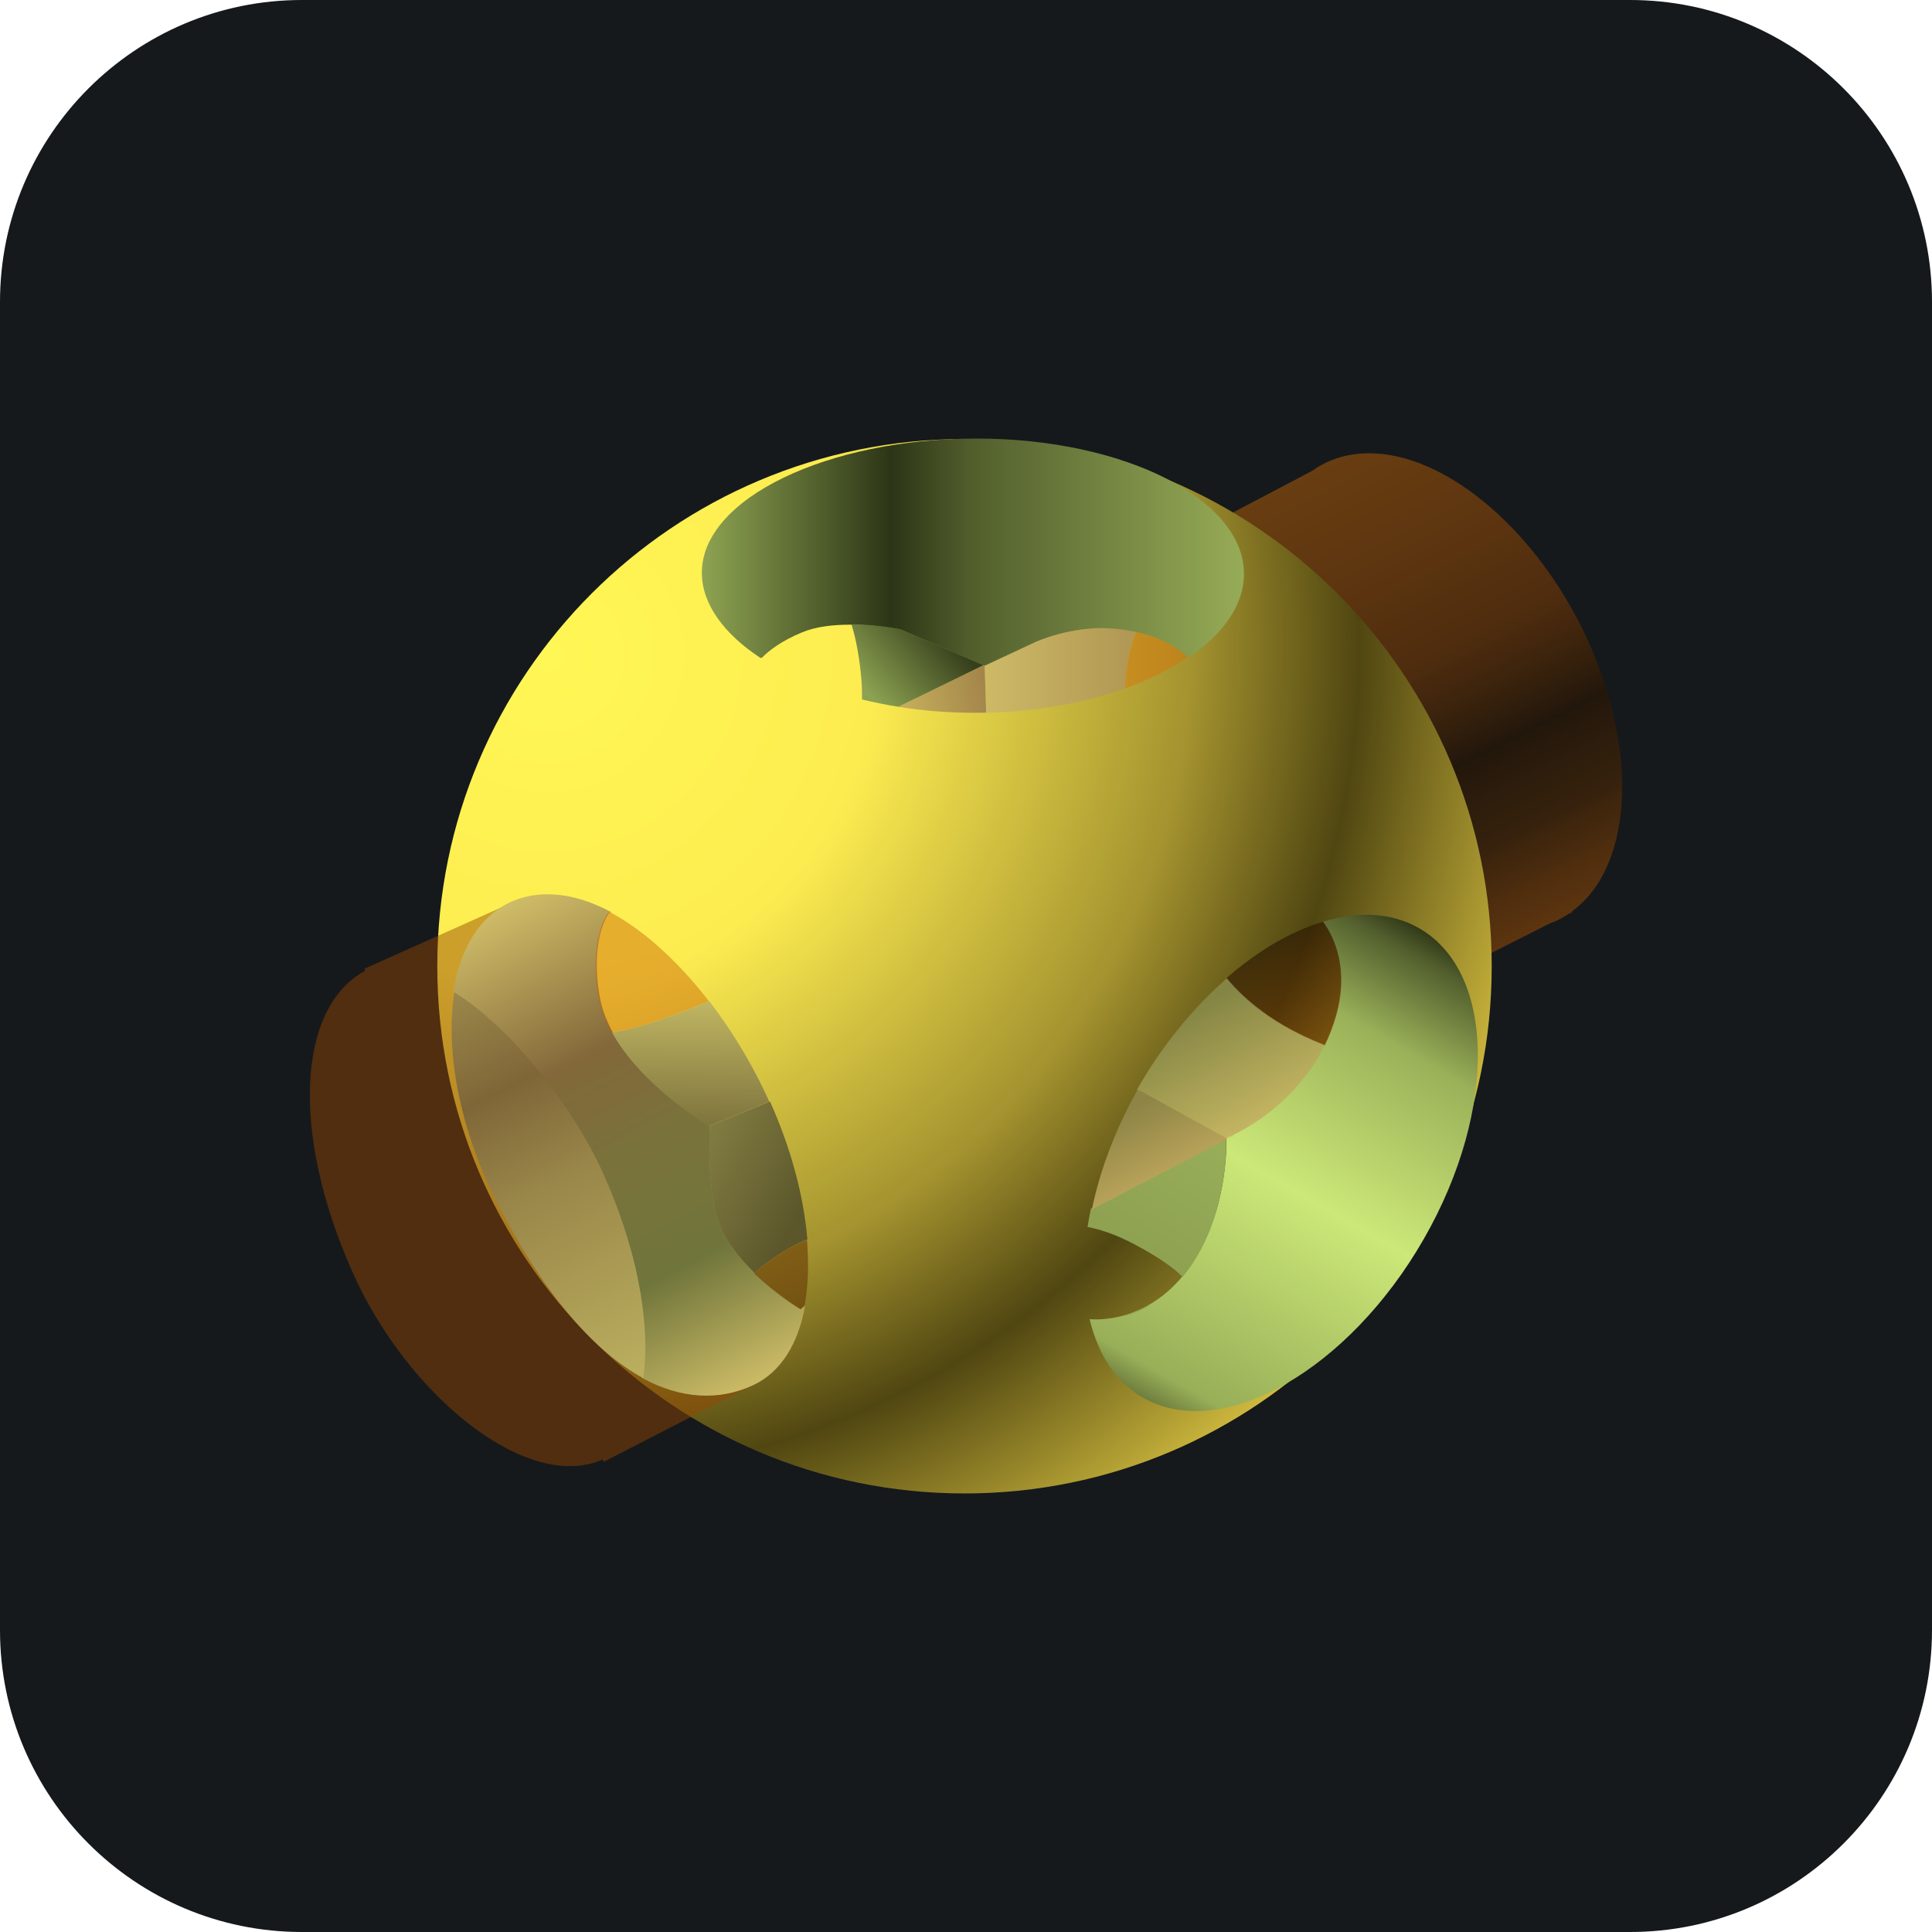
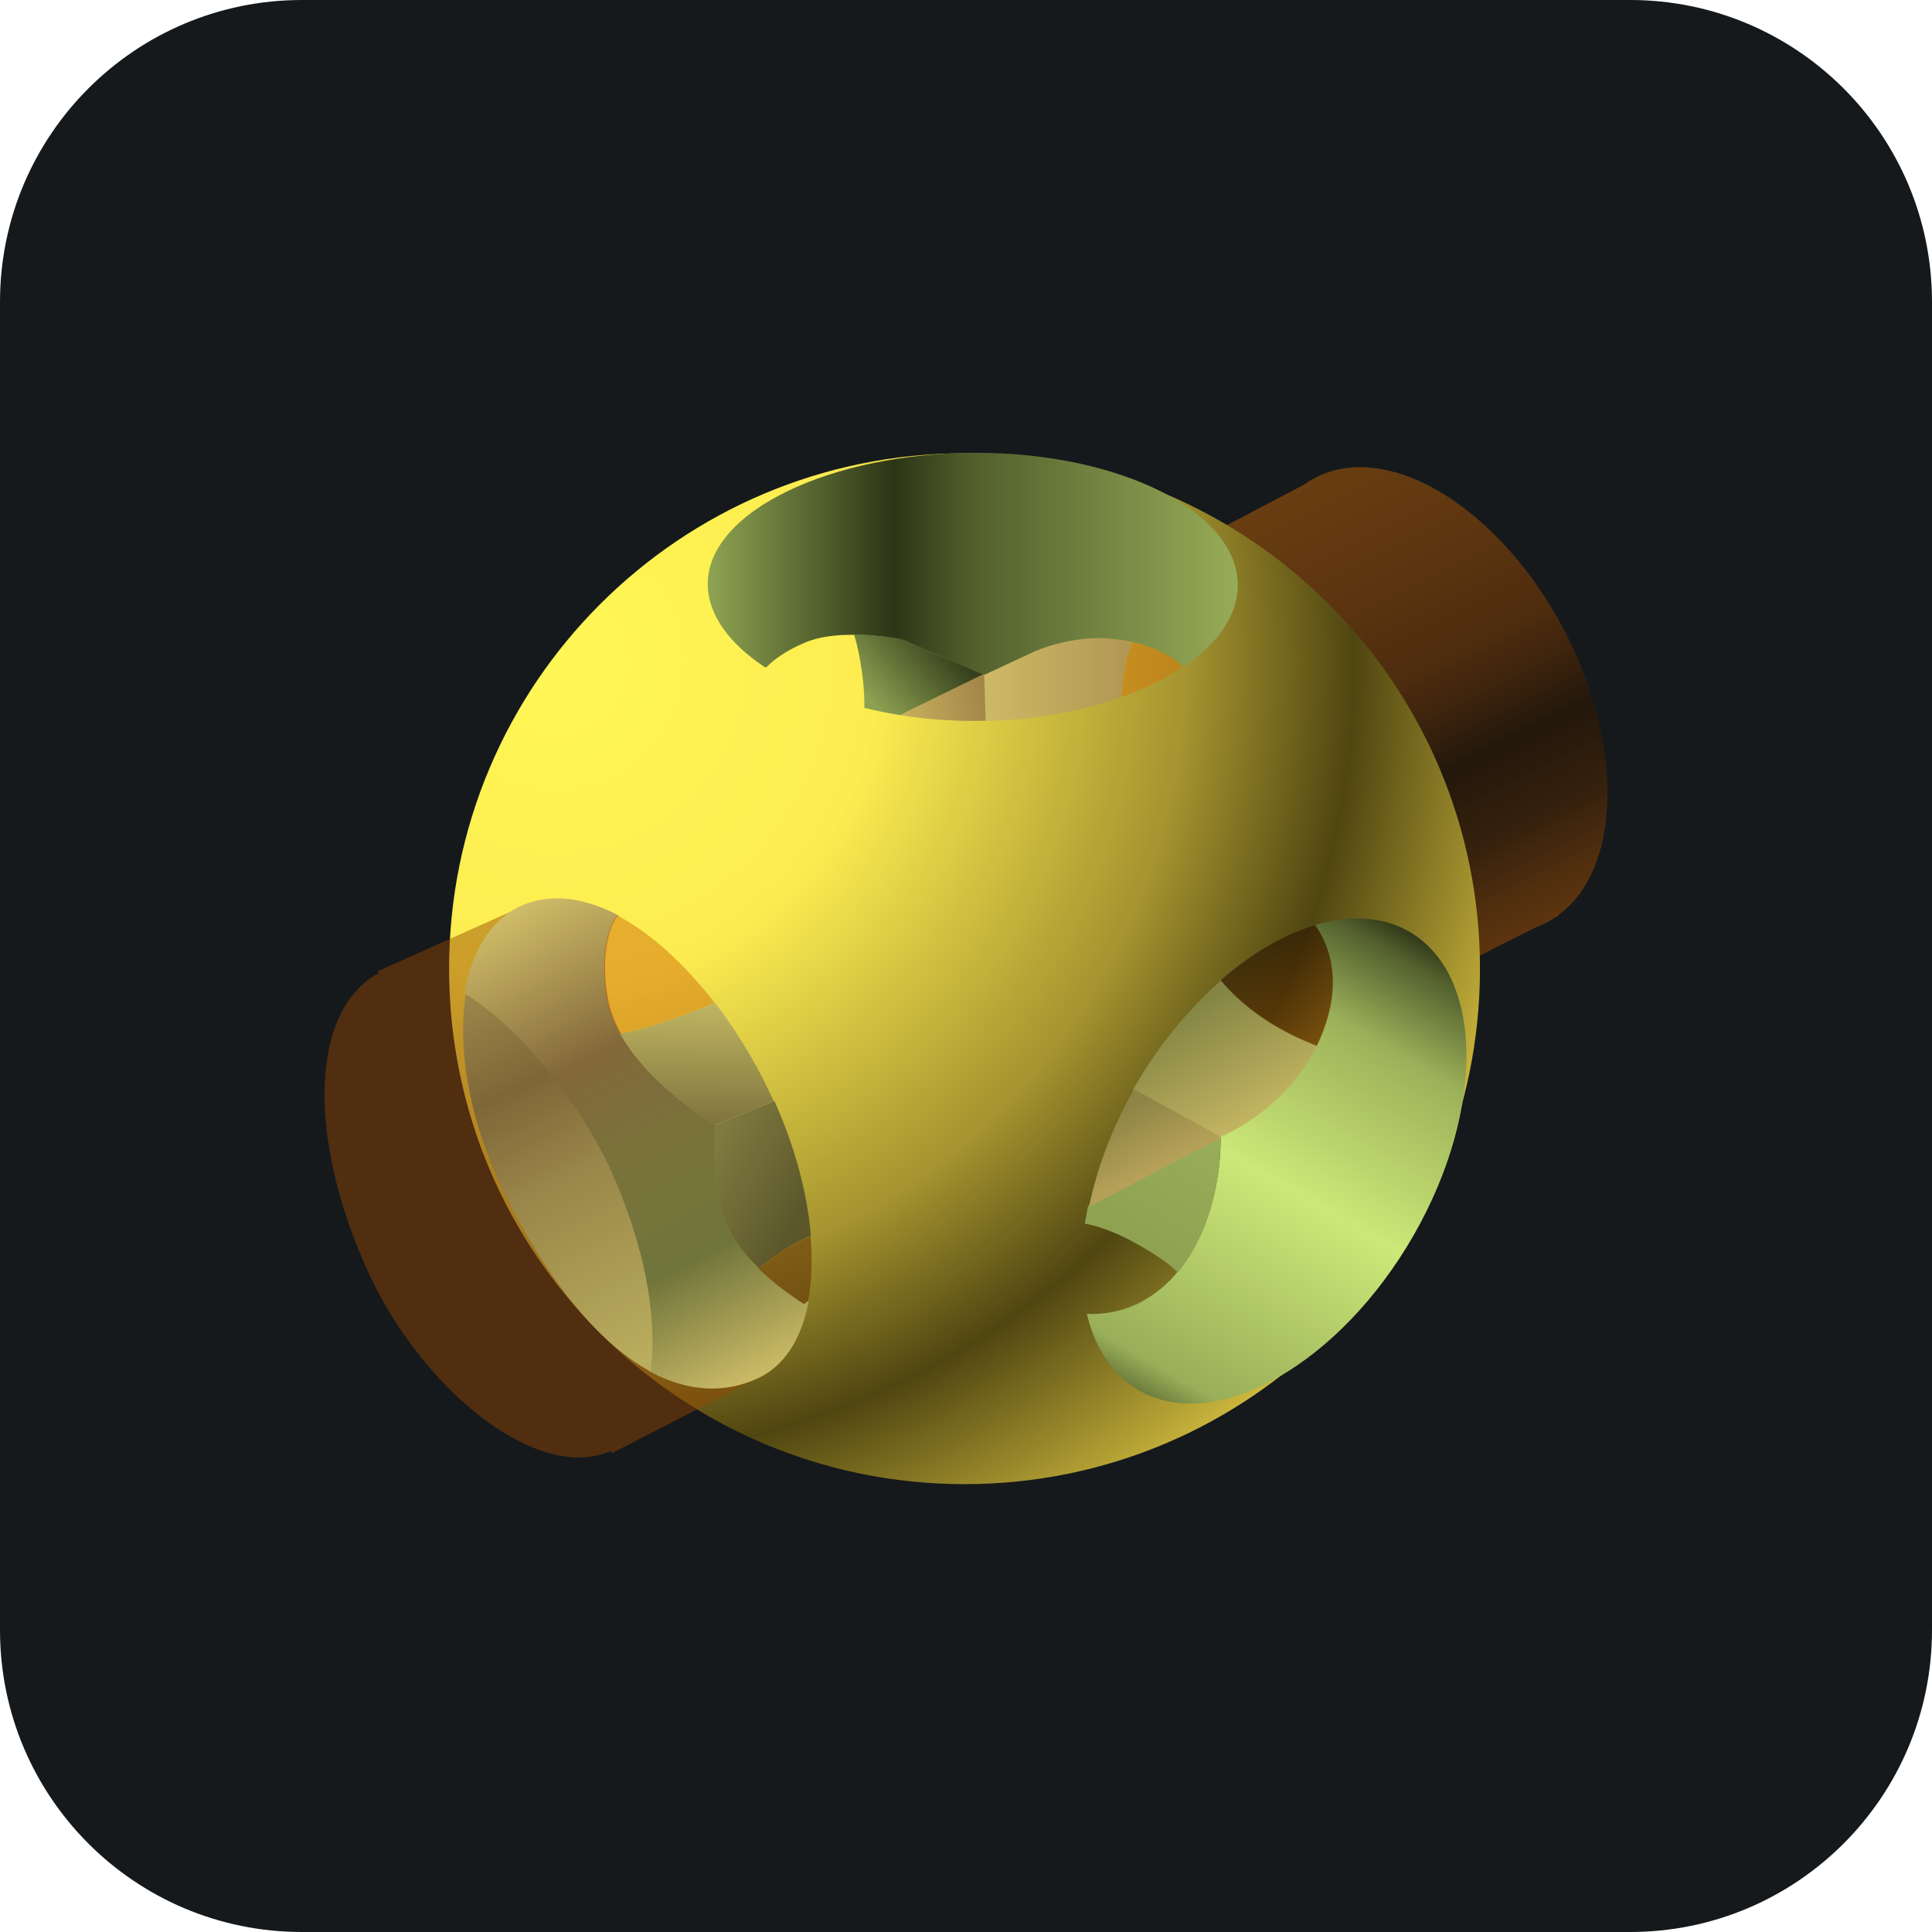
- <svg xmlns="http://www.w3.org/2000/svg" viewBox="0 0 256 256" xml:space="preserve" style="fill-rule:evenodd;clip-rule:evenodd;stroke-linejoin:round;stroke-miterlimit:2">
-   <path d="M256 40v176c0 22.077-17.923 40-40 40H40c-22.077 0-40-17.923-40-40V40C0 17.923 17.923 0 40 0h176c22.077 0 40 17.923 40 40" style="fill:#15191c" />
-   <path d="M1228.63 334.027c-7.43.017-14.39 1.48-20.68 4.35l-.2.091c-2.56 1.205-5 2.642-7.31 4.305l-64.14 33.719 120.02 223.197 62.48-31.599c1.04-.365 2.07-.766 3.08-1.202a46 46 0 0 0 6.11-3.451l1.94-.98-.16-.315c31.37-22.854 33.46-83.915 4.84-141.396-25.52-51.175-69.05-86.801-105.98-86.719" style="fill:url(#a)" transform="translate(-145.574 -28.828)scale(.26611)" />
-   <path d="M1027.3 326.934c-144.981 0-262.514 117.533-262.514 262.518S882.319 851.97 1027.3 851.97c144.99 0 262.52-117.533 262.52-262.518s-117.53-262.518-262.52-262.518" style="fill:url(#b)" transform="translate(-145.574 -28.828)scale(.26611)" />
-   <path d="M1357.39-7.615c-16.63 14.418-32.01 33.122-44.32 54.533-.22.377-.42.757-.64 1.135l44.58 24.906c0-.114-.01-.494-.01-.494s32.9-12.728 49.17-46.832c-8.2-3.206-18.33-7.894-27.68-14.299-10.13-6.939-16.89-13.819-21.1-18.949" style="fill:url(#c)" transform="translate(-198.616 131.637)scale(.26611)" />
-   <path d="M1430.22-39.061c-7.94-.428-16.42.701-25.21 3.353 5.66 7.672 13.07 23.732 6.45 46.957-12.7 44.622-54.44 60.733-54.44 60.733s1.5 32.864-15.69 60.34c-19.82 31.673-48.11 30.245-52.41 29.851 4.39 18.573 14.04 32.384 27.77 39.76 39.27 20.95 101.33-14.703 138.61-79.633s35.67-134.548-3.6-155.498c-6.42-3.429-13.65-5.402-21.48-5.863" style="fill:url(#d)" transform="translate(-198.616 131.637)scale(.26611)" />
-   <path d="M1405.22-35.72c-16.14 4.798-32.6 14.535-47.96 27.926.03.144.05.289.07.435 4.21 5.128 10.96 11.996 21.07 18.924 9.35 6.399 19.47 11.084 27.66 14.289a89 89 0 0 0 5.61-14.617c6.62-23.226-.79-39.286-6.45-46.957" style="fill:url(#e)" transform="translate(-198.616 131.637)scale(.26611)" />
-   <path d="m1360.45 70.742-2.9 1.489c.5-.204 1.31-.55 2.9-1.323zm-3.53 1.813-67.36 34.635c-.64 3.045-1.2 6.07-1.67 9.066 6.32 1.218 14.19 3.775 23.53 8.744 13.33 7.096 20.24 12.512 23.83 16.147a76 76 0 0 0 5.98-8.309c17.11-27.343 15.71-59.968 15.69-60.283m-37.65 82.5-13.9 5.928a55.2 55.2 0 0 0 13.9-5.928" style="fill:url(#f)" transform="translate(-198.616 131.637)scale(.26611)" />
-   <path d="M1312.89 47.803c-11.07 19.642-18.81 40.15-22.84 59.754l67.56-35.166v-.012z" style="fill:url(#g)" transform="translate(-198.616 131.637)scale(.26611)" />
-   <path d="M1093.72-336.426c-17.48-.201-33.09 6.689-33.09 6.689l-25.38 11.848.76 23.762c25.46-.598 49.13-5.056 69.02-12.204.24-4.481.64-9.38 1.36-13.328.97-5.392 2.66-10.746 4.11-14.746-3.95-.879-8.34-1.546-13.26-1.883-1.18-.08-2.35-.125-3.52-.138" style="fill:url(#h)" transform="translate(-145 172.723)scale(.26611)" />
-   <path d="M1031.08-430.697c-73.572 0-136.717 29.591-136.717 66.81 0 15.606 11.004 30.455 29.201 42.44l.702-.108c3.362-3.426 9.498-8.301 20.105-12.691 6.917-2.863 15.532-3.763 23.6-3.77 13.446-.011 25.371 2.457 25.371 2.457l41.778 18 25.87-12.072s17.75-7.839 36.61-6.551c21.18 1.448 32.91 8.843 38.81 14.319l.5.15c17.16-11.757 27.39-26.259 27.39-41.592 0-37.22-59.64-67.393-133.22-67.392" style="fill:url(#i)" transform="translate(-145 172.723)scale(.26611)" />
-   <path d="m1035.17-317.984-.48.225-.18-.078-42.336 20.726c12.086 1.92 24.816 2.967 37.896 2.967 1.96 0 3.91-.033 5.86-.078z" style="fill:url(#j)" transform="translate(-145 172.723)scale(.26611)" />
-   <path d="M968.836-338.232c1.056 3.318 2.15 7.611 3.125 13.172 1.965 11.216 2.256 19.445 2.181 24.285a223 223 0 0 0 18.133 3.637l42.335-20.726-41.601-17.922s-11.227-2.317-24.173-2.446" style="fill:url(#k)" transform="translate(-145 172.723)scale(.26611)" />
-   <path d="M1110.58-334.373c-1.45 3.999-3.14 9.354-4.11 14.746-.72 3.947-1.12 8.846-1.36 13.328 11.91-4.278 22.45-9.52 31.21-15.475-4.5-4.228-12.53-9.655-25.74-12.599" style="fill:#dd6b00;fill-opacity:.41" transform="translate(-145 172.723)scale(.26611)" />
-   <path d="m800.322 558.539-71.877 32.195.467.963c-34.027 18.397-37.044 81.081-6.394 149.942 27.394 61.546 86.518 109.498 123.959 93.699.21-.089.413-.186.621-.277l.566 1.168 79.217-40.786-.317-.613c-36.32 13.887-82.297-11.072-123.459-90.865-31.017-60.13-30.861-121.919-2.783-145.426" style="fill:#964700;fill-opacity:.47" transform="translate(-145.574 -28.828)scale(.26611)" />
-   <path d="M555.494-26.958c-6.248.149-12.073 1.458-17.353 3.908-15.517 7.2-25.129 23.432-28.518 44.741 29.535 18.402 59.7 58.474 73.658 89.216 17.187 37.854 24.181 74.908 20.461 102.983 19.646 10.68 38.551 11.334 55.233 3.596 13.948-6.471 22.54-20.832 25.963-39.745l-2.159 1.844s-27.689-16.513-38.847-38.271c-8.75-17.062-6.432-52.826-6.432-52.826s-48.652-28.413-54.891-64.479c-5.105-29.521 4.76-41.711 4.76-41.711l1.096-.324c-10.164-5.449-20.387-8.637-30.268-8.924a52 52 0 0 0-2.703-.008m73.098 42.299c.485.551.97 1.099 1.451 1.658-.481-.559-.967-1.107-1.451-1.658m3.887 4.539c.423.51.841 1.028 1.261 1.543-.42-.515-.838-1.033-1.261-1.543m2.732 3.367q.603.753 1.201 1.514-.598-.76-1.201-1.514m6.309 8.278q.488.674.974 1.353-.486-.679-.974-1.353m2.746 3.861q.422.603.842 1.211-.42-.608-.842-1.211m3.24 4.756c.241.363.477.732.717 1.098-.24-.366-.476-.735-.717-1.098m5.389 8.49.281.461zm2.619 4.408q.327.568.652 1.139-.325-.571-.652-1.139m2.369 4.178q.309.553.615 1.107-.306-.554-.615-1.107m5.658 10.775q.264.534.526 1.069zm3.151 6.604.306.68zm2.617 5.918c.106.249.216.499.322.748-.106-.25-.216-.499-.322-.748m5.088 12.906.107.305zm1.886 5.469c.15.451.303.901.45 1.351-.147-.45-.3-.9-.45-1.351m2.086 6.58q.171.574.338 1.148-.167-.573-.338-1.148m1.643 5.773c.092.343.19.686.281 1.028-.091-.342-.189-.685-.281-1.028m3.008 12.633c.057.278.108.553.164.83-.056-.277-.107-.552-.164-.83m1.013 5.356q.114.638.223 1.275-.11-.637-.223-1.275m.967 6.066c.073.511.138 1.019.205 1.527-.068-.508-.132-1.016-.205-1.527m.682 5.442c.043.391.094.787.135 1.177-.041-.39-.092-.786-.135-1.177m.537 5.794c.053.715.107 1.432.15 2.141-.043-.71-.097-1.425-.15-2.141m-.395 25.274" style="fill:url(#l)" transform="translate(-75.573 125.674)scale(.26611)" />
-   <path d="m667.396 76.201-30.032 12.123.057.034s-2.318 35.764 6.432 52.826c3.882 7.57 9.769 14.479 15.791 20.304 2.514-2.204 5.369-4.499 8.509-6.673 7.2-4.984 13.197-8.033 17.866-9.915-1.79-21.332-8.043-45.145-18.623-68.699" style="fill:url(#m)" transform="translate(-75.573 125.674)scale(.26611)" />
-   <path d="M510.234 21.835c-4.662 29.314 2.455 68.239 22.188 106.492 23.308 45.185 48.162 72.785 71.931 85.707 3.72-28.075-3.274-65.129-20.461-102.983-13.957-30.742-44.123-70.814-73.658-89.216" style="fill:url(#n)" transform="translate(-75.573 125.674)scale(.26611)" />
-   <path d="m587.881-18.005-1.095.324s-9.866 12.19-4.76 41.711c1.08 6.245 3.452 12.253 6.603 17.932 6.126-1.062 13.321-2.794 21.627-5.621a476 476 0 0 0 26.78-10c-14.912-19.358-31.945-35.119-49.155-44.346" style="fill:#c85e00;fill-opacity:.44" transform="translate(-75.573 125.674)scale(.26611)" />
-   <path d="M637.187 26.282a475 475 0 0 1-26.779 10c-8.307 2.828-15.502 4.56-21.627 5.621 14.973 26.984 47.913 46.328 48.23 46.514l30.031-12.123a248 248 0 0 0-6.771-13.916c-6.76-12.845-14.578-25.053-23.084-36.096" style="fill:url(#o)" transform="translate(-75.573 125.674)scale(.26611)" />
-   <path d="M685.81 145.117c-4.669 1.881-10.666 4.93-17.865 9.914-3.141 2.174-5.995 4.47-8.51 6.673 11.286 10.919 23.056 17.967 23.056 17.967l2.159-1.843c1.778-9.829 2.152-20.891 1.16-32.711" style="fill:#612f00;fill-opacity:.54" transform="translate(-75.573 125.674)scale(.26611)" />
-   <defs>
-     <linearGradient id="a" x1="0" y1="0" x2="1" y2="0" gradientUnits="userSpaceOnUse" gradientTransform="rotate(63.369 311.849 1138.949)scale(253.188)">
-       <stop offset="0" style="stop-color:#e47200;stop-opacity:.4" />
-       <stop offset=".42" style="stop-color:#8f4200;stop-opacity:.48" />
-       <stop offset=".64" style="stop-color:#2b1600;stop-opacity:.6" />
-       <stop offset=".81" style="stop-color:#512800;stop-opacity:.55" />
-       <stop offset="1" style="stop-color:#b45600;stop-opacity:.45" />
-     </linearGradient>
-     <linearGradient id="c" x1="0" y1="0" x2="1" y2="0" gradientUnits="userSpaceOnUse" gradientTransform="rotate(61.644 669.361 1130.054)scale(68.6428)">
-       <stop offset="0" style="stop-color:#848544;stop-opacity:1" />
-       <stop offset="1" style="stop-color:#c6b763;stop-opacity:1" />
-     </linearGradient>
-     <linearGradient id="d" x1="0" y1="0" x2="1" y2="0" gradientUnits="userSpaceOnUse" gradientTransform="rotate(-60.022 830.272 -1035.677)scale(272.664)">
-       <stop offset="0" style="stop-color:#6a793b;stop-opacity:1" />
-       <stop offset=".06" style="stop-color:#98ae58;stop-opacity:1" />
-       <stop offset=".47" style="stop-color:#cce878;stop-opacity:1" />
-       <stop offset=".79" style="stop-color:#9bb159;stop-opacity:1" />
-       <stop offset=".95" style="stop-color:#53602e;stop-opacity:1" />
-       <stop offset="1" style="stop-color:#303818;stop-opacity:1" />
-     </linearGradient>
-     <linearGradient id="e" x1="0" y1="0" x2="1" y2="0" gradientUnits="userSpaceOnUse" gradientTransform="rotate(58.917 711.436 1207.684)scale(55.1568)">
-       <stop offset="0" style="stop-color:#241000;stop-opacity:.61" />
-       <stop offset="1" style="stop-color:#7a3b00;stop-opacity:.51" />
-     </linearGradient>
-     <linearGradient id="f" x1="0" y1="0" x2="1" y2="0" gradientUnits="userSpaceOnUse" gradientTransform="rotate(-57.599 775.565 -1136.075)scale(62.063)">
-       <stop offset="0" style="stop-color:#8ea252;stop-opacity:1" />
-       <stop offset="1" style="stop-color:#98ad58;stop-opacity:1" />
-     </linearGradient>
-     <linearGradient id="g" x1="0" y1="0" x2="1" y2="0" gradientUnits="userSpaceOnUse" gradientTransform="rotate(62.609 609.662 1105.98)scale(37.7057)">
-       <stop offset="0" style="stop-color:#8d8445;stop-opacity:1" />
-       <stop offset="1" style="stop-color:#b9a35a;stop-opacity:1" />
-     </linearGradient>
-     <linearGradient id="h" x1="0" y1="0" x2="1" y2="0" gradientUnits="userSpaceOnUse" gradientTransform="translate(1035.25 -315.279)scale(70.725)">
-       <stop offset="0" style="stop-color:#cdba66;stop-opacity:1" />
-       <stop offset="1" style="stop-color:#b29855;stop-opacity:1" />
-     </linearGradient>
-     <linearGradient id="i" x1="0" y1="0" x2="1" y2="0" gradientUnits="userSpaceOnUse" gradientTransform="translate(894.363 -374.128)scale(269.938)">
-       <stop offset="0" style="stop-color:#8fa452;stop-opacity:1" />
-       <stop offset=".35" style="stop-color:#2c3516;stop-opacity:1" />
-       <stop offset=".5" style="stop-color:#525f2d;stop-opacity:1" />
-       <stop offset="1" style="stop-color:#97ac57;stop-opacity:1" />
-     </linearGradient>
-     <linearGradient id="j" x1="0" y1="0" x2="1" y2="0" gradientUnits="userSpaceOnUse" gradientTransform="rotate(-11.018 -1047.705 -5305.606)scale(42.01883)">
-       <stop offset="0" style="stop-color:#c5ae5a;stop-opacity:1" />
-       <stop offset="1" style="stop-color:#a3854b;stop-opacity:1" />
-     </linearGradient>
-     <linearGradient id="k" x1="0" y1="0" x2="1" y2="0" gradientUnits="userSpaceOnUse" gradientTransform="rotate(-40.774 86.658 -1469.747)scale(48.4177)">
-       <stop offset="0" style="stop-color:#8ca151;stop-opacity:1" />
-       <stop offset="1" style="stop-color:#363f1c;stop-opacity:1" />
-     </linearGradient>
-     <linearGradient id="l" x1="0" y1="0" x2="1" y2="0" gradientUnits="userSpaceOnUse" gradientTransform="rotate(62.303 283.196 431.784)scale(266.043)">
-       <stop offset="0" style="stop-color:#cebb67;stop-opacity:1" />
-       <stop offset=".32" style="stop-color:#82683a;stop-opacity:1" />
-       <stop offset=".53" style="stop-color:#79733b;stop-opacity:1" />
-       <stop offset=".75" style="stop-color:#70753b;stop-opacity:1" />
-       <stop offset="1" style="stop-color:#c9b965;stop-opacity:1" />
-     </linearGradient>
-     <linearGradient id="m" x1="0" y1="0" x2="1" y2="0" gradientUnits="userSpaceOnUse" gradientTransform="rotate(27.896 111.878 1329.41)scale(55.3018)">
-       <stop offset="0" style="stop-color:#7f7a40;stop-opacity:1" />
-       <stop offset="1" style="stop-color:#5c572b;stop-opacity:1" />
-     </linearGradient>
-     <linearGradient id="n" x1="0" y1="0" x2="1" y2="0" gradientUnits="userSpaceOnUse" gradientTransform="rotate(63.907 236.424 422.139)scale(207.0739)">
-       <stop offset="0" style="stop-color:#9a8649;stop-opacity:1" />
-       <stop offset=".25" style="stop-color:#7f6638;stop-opacity:1" />
-       <stop offset=".5" style="stop-color:#998649;stop-opacity:1" />
-       <stop offset="1" style="stop-color:#baae5e;stop-opacity:1" />
-     </linearGradient>
-     <linearGradient id="o" x1="0" y1="0" x2="1" y2="0" gradientUnits="userSpaceOnUse" gradientTransform="rotate(-89.382 362.078 -278.062)scale(59.29775)">
-       <stop offset="0" style="stop-color:#7f753e;stop-opacity:1" />
-       <stop offset="1" style="stop-color:#bfb461;stop-opacity:1" />
-     </linearGradient>
-     <radialGradient id="b" cx="0" cy="0" r="1" gradientUnits="userSpaceOnUse" gradientTransform="rotate(42.286 -152.907 1277.967)scale(524.041 530.706)">
-       <stop offset="0" style="stop-color:#fff755;stop-opacity:1" />
-       <stop offset=".31" style="stop-color:#fdec50;stop-opacity:1" />
-       <stop offset=".61" style="stop-color:#a4932f;stop-opacity:1" />
-       <stop offset=".77" style="stop-color:#504611;stop-opacity:1" />
-       <stop offset="1" style="stop-color:#dac442;stop-opacity:1" />
-     </radialGradient>
-   </defs>
+ <svg xmlns="http://www.w3.org/2000/svg" width="256" height="256" title="OpenSCAD" viewBox="0 0 256 256" fill="none" id="openscad">
+   <style>
+ #openscad {
+     rect {fill: #15191C}
+ 
+     @media (prefers-color-scheme: light) {
+         rect {fill: #F4F2ED}
+     }
+ }
+ </style>
+   <rect width="256" height="256" rx="40" fill="#15191C" />
+   <path fill-rule="evenodd" clip-rule="evenodd" d="M180.185 61.906C178.252 61.911 176.441 62.291 174.805 63.038L174.753 63.062C174.087 63.375 173.452 63.749 172.851 64.182L156.164 72.954L187.389 131.022L203.644 122.801C203.915 122.707 204.183 122.602 204.445 122.489C204.997 122.23 205.529 121.93 206.035 121.591L206.54 121.336L206.498 121.254C214.66 115.308 215.203 99.422 207.757 84.468C201.118 71.153 189.793 61.885 180.185 61.906Z" fill="url(#paint0_linear_189_100)" />
+   <path fill-rule="evenodd" clip-rule="evenodd" d="M127.806 60.061C90.086 60.061 59.508 90.639 59.508 128.359C59.508 166.079 90.086 196.657 127.806 196.657C165.527 196.657 196.104 166.079 196.104 128.359C196.104 90.639 165.527 60.061 127.806 60.061Z" fill="url(#paint1_radial_189_100)" />
+   <path fill-rule="evenodd" clip-rule="evenodd" d="M161.827 129.903C157.5 133.654 153.499 138.521 150.296 144.091C150.239 144.189 150.187 144.288 150.13 144.386L161.728 150.866C161.728 150.836 161.725 150.738 161.725 150.738C161.725 150.738 170.285 147.426 174.518 138.553C172.384 137.719 169.749 136.5 167.316 134.833C164.681 133.028 162.922 131.238 161.827 129.903Z" fill="url(#paint2_linear_189_100)" />
+   <path fill-rule="evenodd" clip-rule="evenodd" d="M180.775 121.722C178.709 121.611 176.503 121.905 174.216 122.595C175.688 124.591 177.616 128.769 175.894 134.811C172.59 146.42 161.73 150.612 161.73 150.612C161.73 150.612 162.121 159.162 157.648 166.31C152.492 174.551 145.132 174.179 144.013 174.076C145.155 178.909 147.666 182.502 151.238 184.421C161.455 189.871 177.601 180.595 187.3 163.703C196.999 146.81 196.58 128.698 186.363 123.248C184.693 122.355 182.812 121.842 180.775 121.722Z" fill="url(#paint3_linear_189_100)" />
+   <path fill-rule="evenodd" clip-rule="evenodd" d="M174.271 122.591C170.071 123.84 165.789 126.373 161.793 129.857C161.801 129.894 161.806 129.932 161.811 129.97C162.906 131.304 164.663 133.091 167.293 134.893C169.725 136.558 172.358 137.777 174.489 138.611C175.086 137.389 175.575 136.116 175.949 134.808C177.671 128.765 175.743 124.587 174.271 122.591Z" fill="url(#paint4_linear_189_100)" />
+   <path fill-rule="evenodd" clip-rule="evenodd" d="M162.623 150.289L161.868 150.677C161.998 150.624 162.209 150.534 162.623 150.332V150.289ZM161.704 150.761L144.18 159.772C144.013 160.564 143.867 161.351 143.745 162.13C145.389 162.447 147.437 163.113 149.867 164.405C153.335 166.251 155.133 167.661 156.067 168.606C156.633 167.921 157.153 167.199 157.622 166.445C162.074 159.331 161.71 150.843 161.704 150.761ZM151.909 172.225L148.293 173.767C149.563 173.421 150.78 172.902 151.909 172.225Z" fill="url(#paint5_linear_189_100)" />
+   <path fill-rule="evenodd" clip-rule="evenodd" d="M150.249 144.321C147.369 149.431 145.355 154.767 144.307 159.867L161.884 150.718V150.715L150.249 144.321Z" fill="url(#paint6_linear_189_100)" />
+   <path fill-rule="evenodd" clip-rule="evenodd" d="M145.647 84.526C141.099 84.474 137.038 86.266 137.038 86.266L130.435 89.349L130.633 95.531C137.257 95.375 143.415 94.216 148.59 92.356C148.652 91.19 148.756 89.915 148.943 88.888C149.196 87.486 149.635 86.093 150.013 85.052C148.985 84.823 147.843 84.65 146.563 84.562C146.256 84.541 145.951 84.529 145.647 84.526Z" fill="url(#paint7_linear_189_100)" />
+   <path fill-rule="evenodd" clip-rule="evenodd" d="M129.35 60C110.209 60 93.781 67.699 93.781 77.382C93.781 81.442 96.644 85.305 101.378 88.423L101.561 88.395C102.435 87.504 104.032 86.235 106.791 85.093C108.591 84.349 110.832 84.114 112.931 84.112C116.43 84.11 119.532 84.752 119.532 84.752L130.401 89.435L137.132 86.294C137.132 86.294 141.75 84.254 146.656 84.59C152.167 84.966 155.219 86.89 156.754 88.315L156.884 88.354C161.348 85.295 164.01 81.522 164.01 77.533C164.01 67.85 148.493 60 129.35 60Z" fill="url(#paint8_linear_189_100)" />
+   <path fill-rule="evenodd" clip-rule="evenodd" d="M130.414 89.324L130.289 89.383L130.243 89.362L119.228 94.755C122.373 95.254 125.685 95.526 129.088 95.526C129.597 95.526 130.105 95.518 130.612 95.506L130.414 89.324Z" fill="url(#paint9_linear_189_100)" />
+   <path fill-rule="evenodd" clip-rule="evenodd" d="M113.156 84.056C113.431 84.919 113.716 86.036 113.969 87.483C114.481 90.401 114.556 92.542 114.537 93.801C116.096 94.182 117.669 94.498 119.254 94.748L130.269 89.355L119.445 84.693C119.445 84.693 116.524 84.09 113.156 84.056Z" fill="url(#paint10_linear_189_100)" />
+   <path fill-rule="evenodd" clip-rule="evenodd" d="M150.033 85.06C149.656 86.101 149.217 87.494 148.964 88.897C148.777 89.924 148.673 91.198 148.61 92.364C151.709 91.251 154.451 89.887 156.73 88.338C155.559 87.238 153.47 85.826 150.033 85.06Z" fill="#DD6B00" fill-opacity="0.41" />
+   <path fill-rule="evenodd" clip-rule="evenodd" d="M68.754 120.317L50.054 128.693L50.175 128.943C41.322 133.73 40.538 150.038 48.512 167.953C55.639 183.965 71.021 196.441 80.762 192.33C80.816 192.307 80.869 192.282 80.923 192.258L81.07 192.562L101.68 181.951L101.598 181.792C92.148 185.405 80.187 178.911 69.478 158.152C61.408 142.508 61.449 126.432 68.754 120.317Z" fill="#964700" fill-opacity="0.47" />
+   <path fill-rule="evenodd" clip-rule="evenodd" d="M73.495 119.041C71.87 119.08 70.354 119.42 68.98 120.058C64.943 121.931 62.443 126.154 61.561 131.698C69.245 136.486 77.093 146.911 80.724 154.909C85.196 164.757 87.015 174.398 86.047 181.702C91.159 184.48 96.077 184.65 100.417 182.637C104.046 180.954 106.281 177.217 107.172 172.297L106.61 172.777C106.61 172.777 99.406 168.481 96.504 162.82C94.227 158.381 94.83 149.076 94.83 149.076C94.83 149.076 82.173 141.684 80.549 132.301C79.221 124.621 81.788 121.449 81.788 121.449L82.073 121.365C79.429 119.947 76.769 119.118 74.198 119.043C73.964 119.036 73.729 119.036 73.495 119.041ZM92.513 130.046C92.639 130.189 92.765 130.332 92.89 130.477C92.765 130.332 92.639 130.189 92.513 130.046ZM101.605 143.744C101.651 143.837 101.697 143.93 101.742 144.022L101.605 143.744ZM103.106 147.002C103.133 147.067 103.162 147.132 103.19 147.197C103.162 147.132 103.133 147.067 103.106 147.002ZM107.188 161.255C107.207 161.388 107.224 161.52 107.241 161.652C107.224 161.52 107.207 161.388 107.188 161.255ZM107.505 164.178C107.519 164.364 107.533 164.55 107.544 164.735C107.533 164.55 107.519 164.364 107.505 164.178Z" fill="url(#paint11_linear_189_100)" />
+   <path fill-rule="evenodd" clip-rule="evenodd" d="M102.608 145.88L94.795 149.034L94.81 149.042C94.81 149.042 94.207 158.347 96.483 162.786C97.493 164.755 99.025 166.553 100.592 168.068C101.246 167.495 101.988 166.898 102.805 166.332C104.679 165.036 106.239 164.242 107.453 163.753C106.988 158.203 105.361 152.008 102.608 145.88Z" fill="url(#paint12_linear_189_100)" />
+   <path fill-rule="evenodd" clip-rule="evenodd" d="M61.72 131.735C60.507 139.362 62.359 149.489 67.493 159.441C73.556 171.197 80.023 178.377 86.207 181.739C87.174 174.435 85.355 164.795 80.883 154.946C77.252 146.948 69.404 136.523 61.72 131.735Z" fill="url(#paint13_linear_189_100)" />
+   <path fill-rule="evenodd" clip-rule="evenodd" d="M81.921 121.37L81.636 121.455C81.636 121.455 79.069 124.626 80.398 132.307C80.679 133.931 81.296 135.494 82.116 136.972C83.71 136.696 85.581 136.245 87.742 135.509C90.09 134.712 92.414 133.845 94.71 132.908C90.83 127.871 86.398 123.771 81.921 121.37Z" fill="#C85E00" fill-opacity="0.44" />
+   <path fill-rule="evenodd" clip-rule="evenodd" d="M94.749 132.892C92.453 133.829 90.13 134.697 87.782 135.494C85.621 136.23 83.749 136.68 82.155 136.956C86.051 143.977 94.621 149.009 94.703 149.058L102.516 145.904C101.967 144.679 101.379 143.472 100.755 142.283C98.996 138.942 96.962 135.765 94.749 132.892Z" fill="url(#paint14_linear_189_100)" />
+   <path fill-rule="evenodd" clip-rule="evenodd" d="M107.399 163.809C106.184 164.299 104.624 165.092 102.751 166.389C101.934 166.954 101.191 167.552 100.537 168.125C103.473 170.965 106.536 172.799 106.536 172.799L107.097 172.32C107.56 169.762 107.657 166.884 107.399 163.809Z" fill="#612F00" fill-opacity="0.54" />
+   <linearGradient id="paint0_linear_189_100" x1="170.183" y1="65.973" x2="199.709" y2="124.856" gradientUnits="userSpaceOnUse">
+     <stop stop-color="#E47200" stop-opacity="0.4" />
+     <stop offset="0.42" stop-color="#8F4200" stop-opacity="0.48" />
+     <stop offset="0.64" stop-color="#2B1600" stop-opacity="0.6" />
+     <stop offset="0.81" stop-color="#512800" stop-opacity="0.55" />
+     <stop offset="1" stop-color="#B45600" stop-opacity="0.45" />
+   </linearGradient>
+   <radialGradient id="paint1_radial_189_100" cx="0" cy="0" r="1" gradientUnits="userSpaceOnUse" gradientTransform="translate(73.8913 88.2835) rotate(42.286) scale(136.338 138.072)">
+     <stop stop-color="#FFF755" />
+     <stop offset="0.31" stop-color="#FDEC50" />
+     <stop offset="0.61" stop-color="#A4932F" />
+     <stop offset="0.77" stop-color="#504611" />
+     <stop offset="1" stop-color="#DAC442" />
+   </radialGradient>
+   <linearGradient id="paint2_linear_189_100" x1="158.84" y1="133.001" x2="167.322" y2="148.716" gradientUnits="userSpaceOnUse">
+     <stop stop-color="#848544" />
+     <stop offset="1" stop-color="#C6B763" />
+   </linearGradient>
+   <linearGradient id="paint3_linear_189_100" x1="150.156" y1="184.181" x2="185.602" y2="122.734" gradientUnits="userSpaceOnUse">
+     <stop stop-color="#6A793B" />
+     <stop offset="0.06" stop-color="#98AE58" />
+     <stop offset="0.47" stop-color="#CCE878" />
+     <stop offset="0.79" stop-color="#9BB159" />
+     <stop offset="0.95" stop-color="#53602E" />
+     <stop offset="1" stop-color="#303818" />
+   </linearGradient>
+   <linearGradient id="paint4_linear_189_100" x1="167.298" y1="125.353" x2="174.707" y2="137.642" gradientUnits="userSpaceOnUse">
+     <stop stop-color="#241000" stop-opacity="0.61" />
+     <stop offset="1" stop-color="#7A3B00" stop-opacity="0.51" />
+   </linearGradient>
+   <linearGradient id="paint5_linear_189_100" x1="151.889" y1="165.057" x2="160.542" y2="151.424" gradientUnits="userSpaceOnUse">
+     <stop stop-color="#8EA252" />
+     <stop offset="1" stop-color="#98AD58" />
+   </linearGradient>
+   <linearGradient id="paint6_linear_189_100" x1="149.801" y1="146.415" x2="154.314" y2="155.125" gradientUnits="userSpaceOnUse">
+     <stop stop-color="#8D8445" />
+     <stop offset="1" stop-color="#B9A35A" />
+   </linearGradient>
+   <linearGradient id="paint7_linear_189_100" x1="130.435" y1="90.028" x2="148.835" y2="90.028" gradientUnits="userSpaceOnUse">
+     <stop stop-color="#CDBA66" />
+     <stop offset="1" stop-color="#B29855" />
+   </linearGradient>
+   <linearGradient id="paint8_linear_189_100" x1="93.781" y1="74.717" x2="164.01" y2="74.717" gradientUnits="userSpaceOnUse">
+     <stop stop-color="#8FA452" />
+     <stop offset="0.35" stop-color="#2C3516" />
+     <stop offset="0.5" stop-color="#525F2D" />
+     <stop offset="1" stop-color="#97AC57" />
+   </linearGradient>
+   <linearGradient id="paint9_linear_189_100" x1="119.881" y1="94.515" x2="130.611" y2="92.426" gradientUnits="userSpaceOnUse">
+     <stop stop-color="#C5AE5A" />
+     <stop offset="1" stop-color="#A3854B" />
+   </linearGradient>
+   <linearGradient id="paint10_linear_189_100" x1="116.293" y1="93.97" x2="125.832" y2="85.744" gradientUnits="userSpaceOnUse">
+     <stop stop-color="#8CA151" />
+     <stop offset="1" stop-color="#363F1C" />
+   </linearGradient>
+   <linearGradient id="paint11_linear_189_100" x1="67.871" y1="120.941" x2="100.042" y2="182.226" gradientUnits="userSpaceOnUse">
+     <stop stop-color="#CEBB67" />
+     <stop offset="0.32" stop-color="#82683A" />
+     <stop offset="0.53" stop-color="#79733B" />
+     <stop offset="0.75" stop-color="#70753B" />
+     <stop offset="1" stop-color="#C9B965" />
+   </linearGradient>
+   <linearGradient id="paint12_linear_189_100" x1="94.177" y1="152.627" x2="106.893" y2="159.358" gradientUnits="userSpaceOnUse">
+     <stop stop-color="#7F7A40" />
+     <stop offset="1" stop-color="#5C572B" />
+   </linearGradient>
+   <linearGradient id="paint13_linear_189_100" x1="62.063" y1="132.336" x2="85.758" y2="180.719" gradientUnits="userSpaceOnUse">
+     <stop stop-color="#9A8649" />
+     <stop offset="0.25" stop-color="#7F6638" />
+     <stop offset="0.5" stop-color="#998649" />
+     <stop offset="1" stop-color="#BAAE5E" />
+   </linearGradient>
+   <linearGradient id="paint14_linear_189_100" x1="94.497" y1="148.688" x2="94.663" y2="133.261" gradientUnits="userSpaceOnUse">
+     <stop stop-color="#7F753E" />
+     <stop offset="1" stop-color="#BFB461" />
+   </linearGradient>
</svg>
